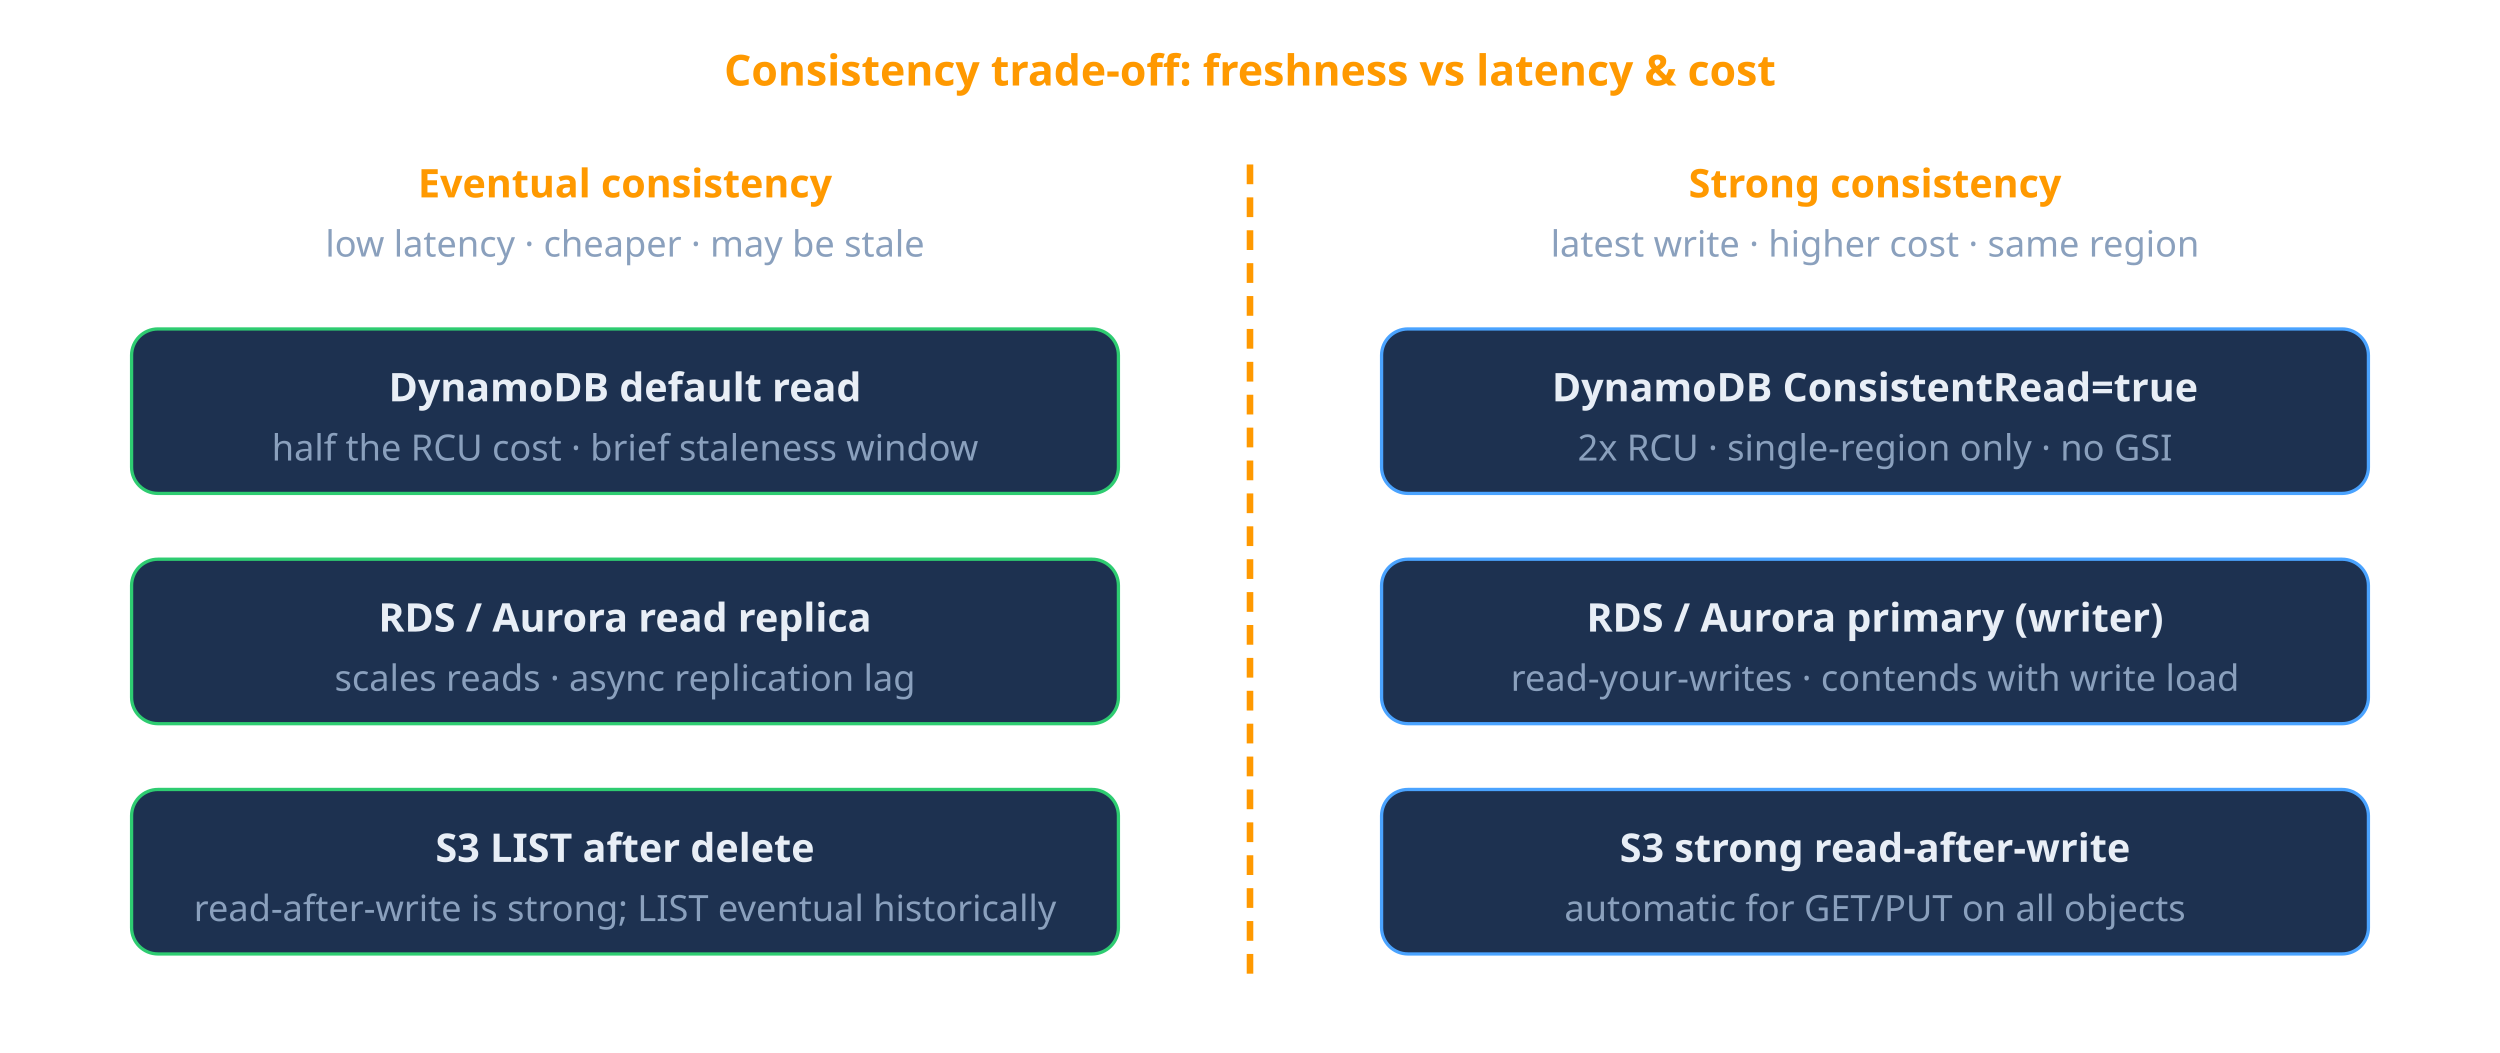
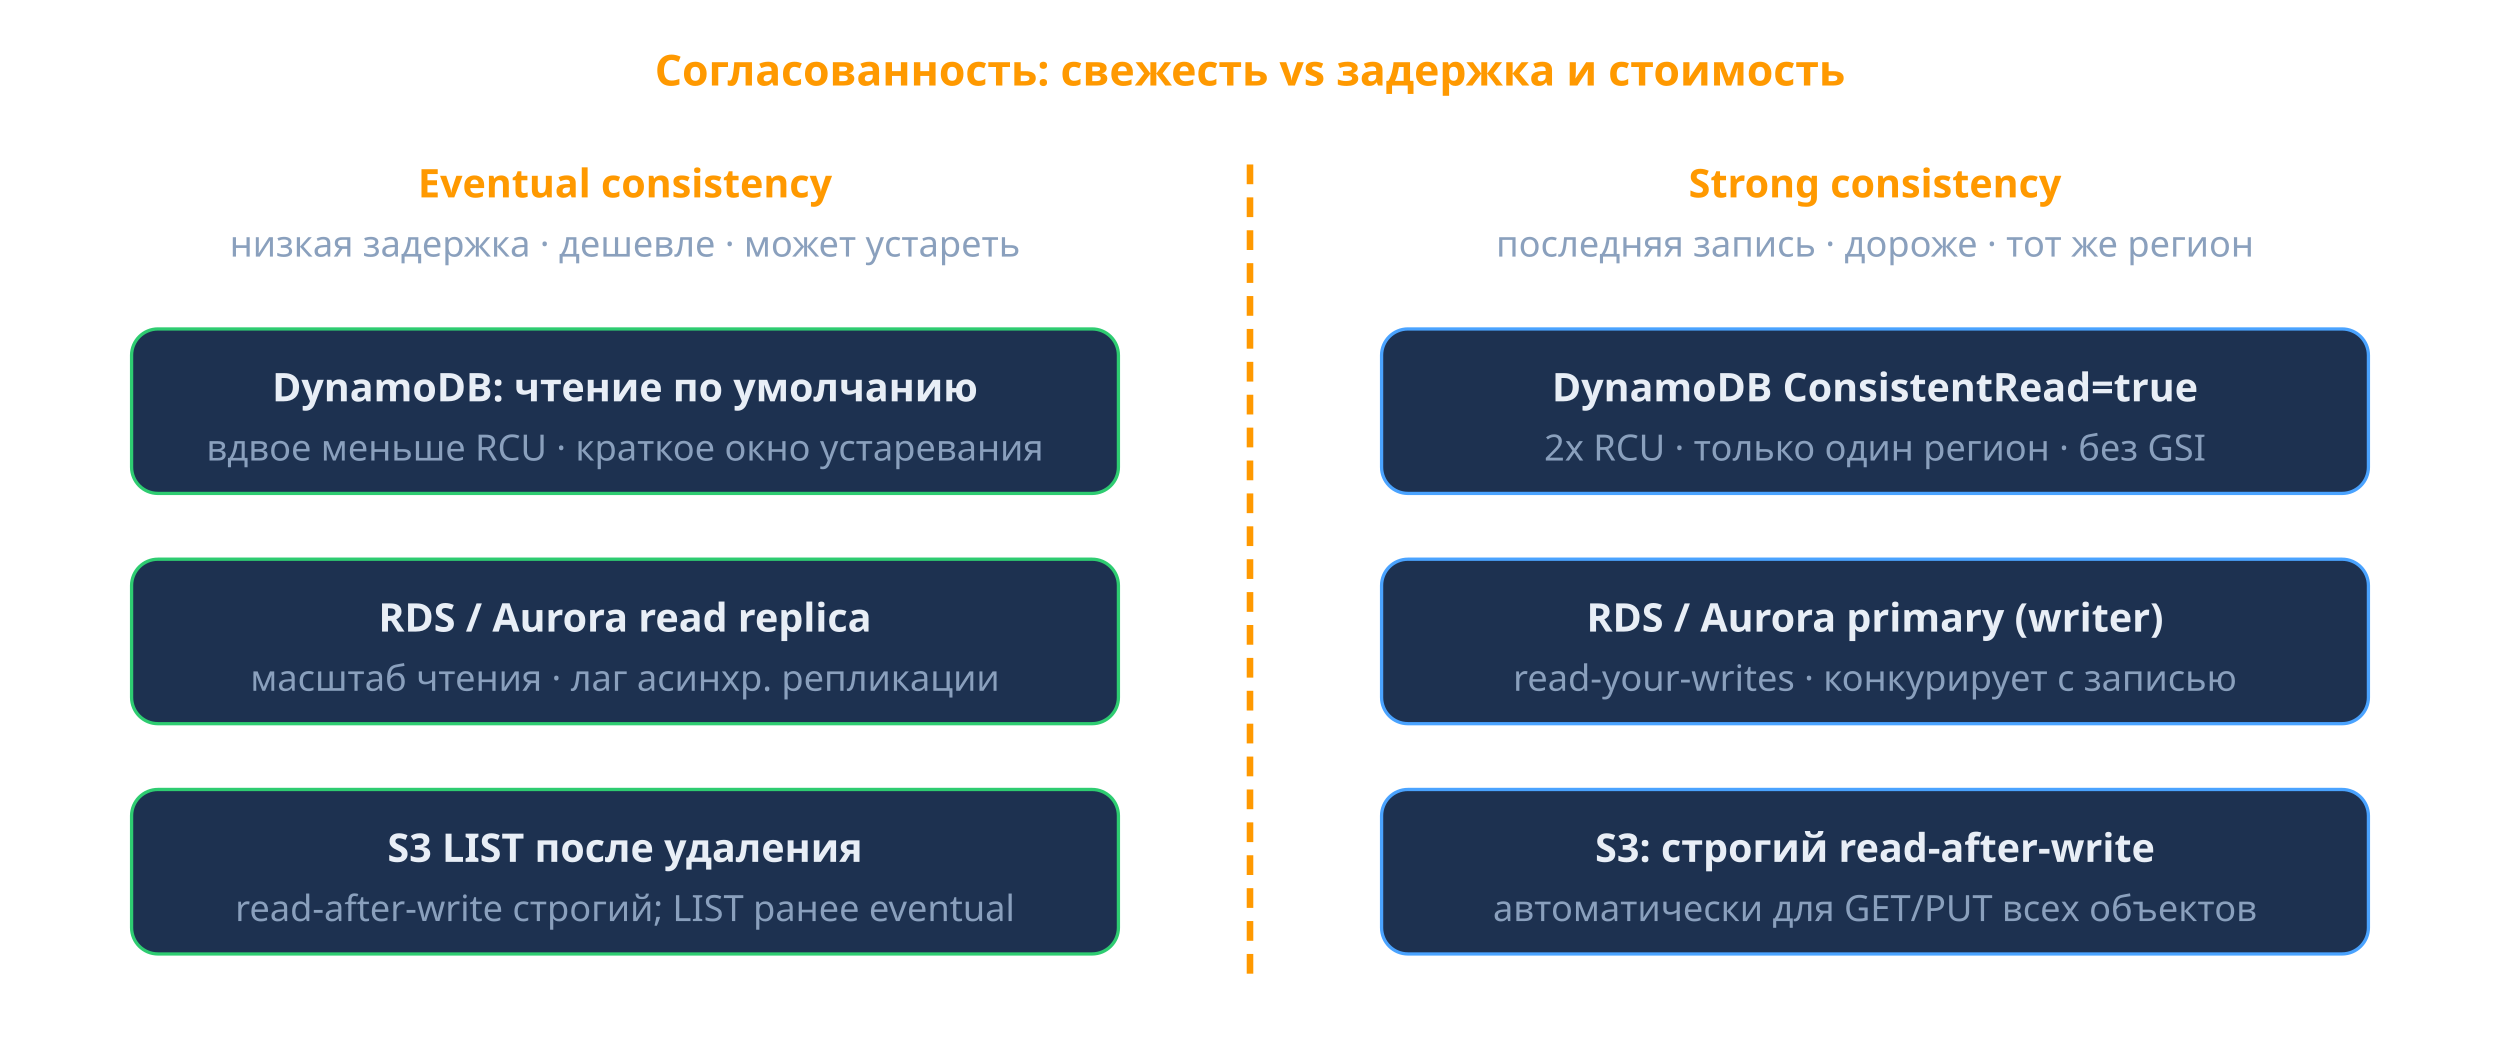
- <svg xmlns="http://www.w3.org/2000/svg" viewBox="0 0 760 320" role="img" aria-label="Eventual versus strong consistency trade-off across DynamoDB, RDS replicas, and S3">
+ <svg xmlns="http://www.w3.org/2000/svg" viewBox="0 0 760 320" role="img" aria-label="Компромисс между eventual и strong consistency в DynamoDB, репликах RDS и S3">
  <style>
    .ttl { fill: #ff9900; font: 700 13px system-ui, sans-serif; text-anchor: middle; }
    .lbl { fill: #ff9900; font: 700 12px system-ui, sans-serif; }
    .node { fill: #1d3150; stroke: #4aa3ff; }
    .nodeg { fill: #1d3150; stroke: #2ecc71; }
    .nodet { fill: #e8eef6; font: 600 12px system-ui, sans-serif; text-anchor: middle; }
    .sub { fill: #8aa0bd; font: 11px system-ui, sans-serif; text-anchor: middle; }
    .axlbl { fill: #8aa0bd; font: 11px system-ui, sans-serif; text-anchor: middle; }
    .divide { fill: none; stroke: #ff9900; stroke-width: 2; stroke-dasharray: 6 4; }
    .flow { stroke: #4aa3ff; stroke-width: 1.6; fill: none; marker-end: url(#arr); }
  </style>
  <defs>
    <marker id="arr" markerWidth="8" markerHeight="8" refX="6" refY="4" orient="auto">
      <path d="M0,0 L8,4 L0,8 z" fill="#4aa3ff" />
    </marker>
  </defs>
-   <text x="380" y="26" class="ttl">Consistency trade-off: freshness vs latency &amp; cost</text>
+   <text x="380" y="26" class="ttl">Согласованность: свежесть vs задержка и стоимость</text>
  <line class="divide" x1="380" y1="50" x2="380" y2="300" />
  <text x="190" y="60" class="lbl" text-anchor="middle">Eventual consistency</text>
-   <text x="190" y="78" class="axlbl">low latency · cheaper · may be stale</text>
+   <text x="190" y="78" class="axlbl">низкая задержка · дешевле · может устареть</text>
  <rect class="nodeg" x="40" y="100" width="300" height="50" rx="8" />
-   <text class="nodet" x="190" y="122">DynamoDB default read</text>
-   <text class="sub" x="190" y="140">half the RCU cost · brief staleness window</text>
+   <text class="nodet" x="190" y="122">DynamoDB: чтение по умолчанию</text>
+   <text class="sub" x="190" y="140">вдвое меньше RCU · краткое окно устаревания</text>
  <rect class="nodeg" x="40" y="170" width="300" height="50" rx="8" />
  <text class="nodet" x="190" y="192">RDS / Aurora read replica</text>
-   <text class="sub" x="190" y="210">scales reads · async replication lag</text>
+   <text class="sub" x="190" y="210">масштаб чтения · лаг асинхр. репликации</text>
  <rect class="nodeg" x="40" y="240" width="300" height="50" rx="8" />
-   <text class="nodet" x="190" y="262">S3 LIST after delete</text>
-   <text class="sub" x="190" y="280">read-after-write is strong; LIST eventual historically</text>
+   <text class="nodet" x="190" y="262">S3 LIST после удаления</text>
+   <text class="sub" x="190" y="280">read-after-write строгий; LIST ранее eventual</text>
  <text x="570" y="60" class="lbl" text-anchor="middle">Strong consistency</text>
-   <text x="570" y="78" class="axlbl">latest write · higher cost · same region</text>
+   <text x="570" y="78" class="axlbl">последняя запись · дороже · тот же регион</text>
  <rect class="node" x="420" y="100" width="300" height="50" rx="8" />
  <text class="nodet" x="570" y="122">DynamoDB ConsistentRead=true</text>
-   <text class="sub" x="570" y="140">2x RCU · single-region only · no GSI</text>
+   <text class="sub" x="570" y="140">2x RCU · только один регион · без GSI</text>
  <rect class="node" x="420" y="170" width="300" height="50" rx="8" />
  <text class="nodet" x="570" y="192">RDS / Aurora primary (writer)</text>
-   <text class="sub" x="570" y="210">read-your-writes · contends with write load</text>
+   <text class="sub" x="570" y="210">read-your-writes · конкурирует с записью</text>
  <rect class="node" x="420" y="240" width="300" height="50" rx="8" />
-   <text class="nodet" x="570" y="262">S3 strong read-after-write</text>
-   <text class="sub" x="570" y="280">automatic for GET/PUT on all objects</text>
+   <text class="nodet" x="570" y="262">S3: строгий read-after-write</text>
+   <text class="sub" x="570" y="280">автоматически для GET/PUT всех объектов</text>
</svg>
